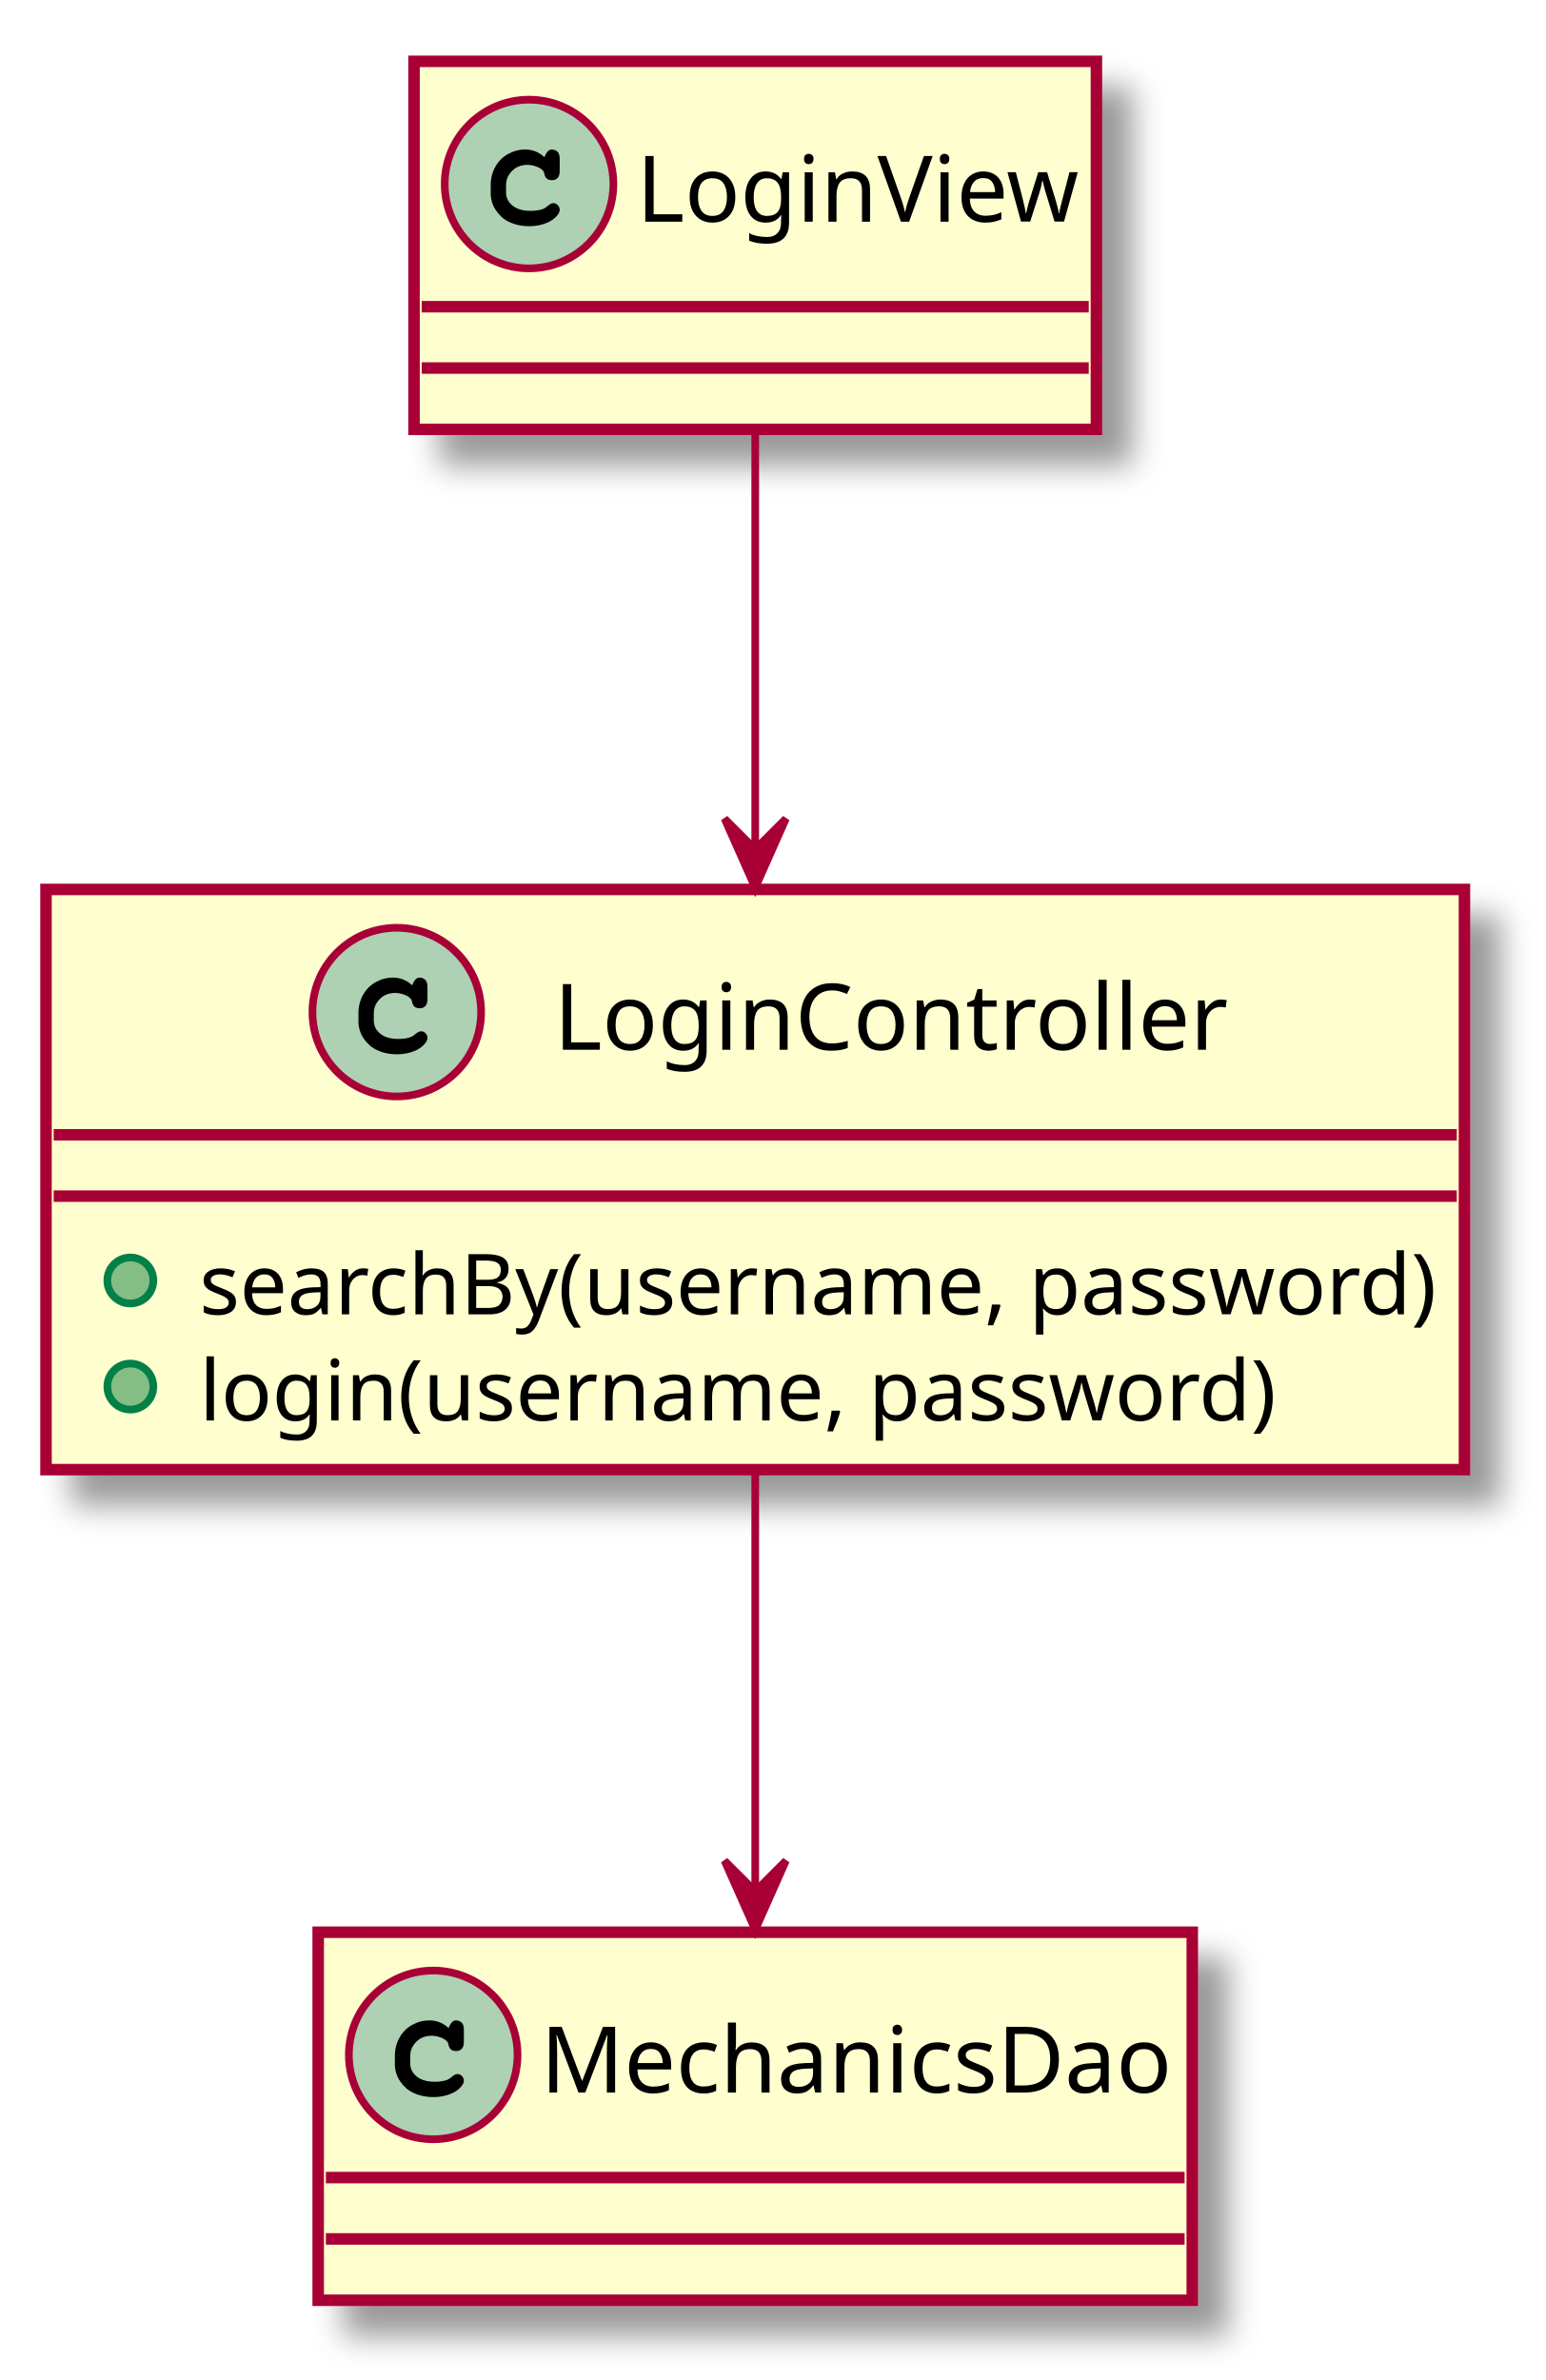
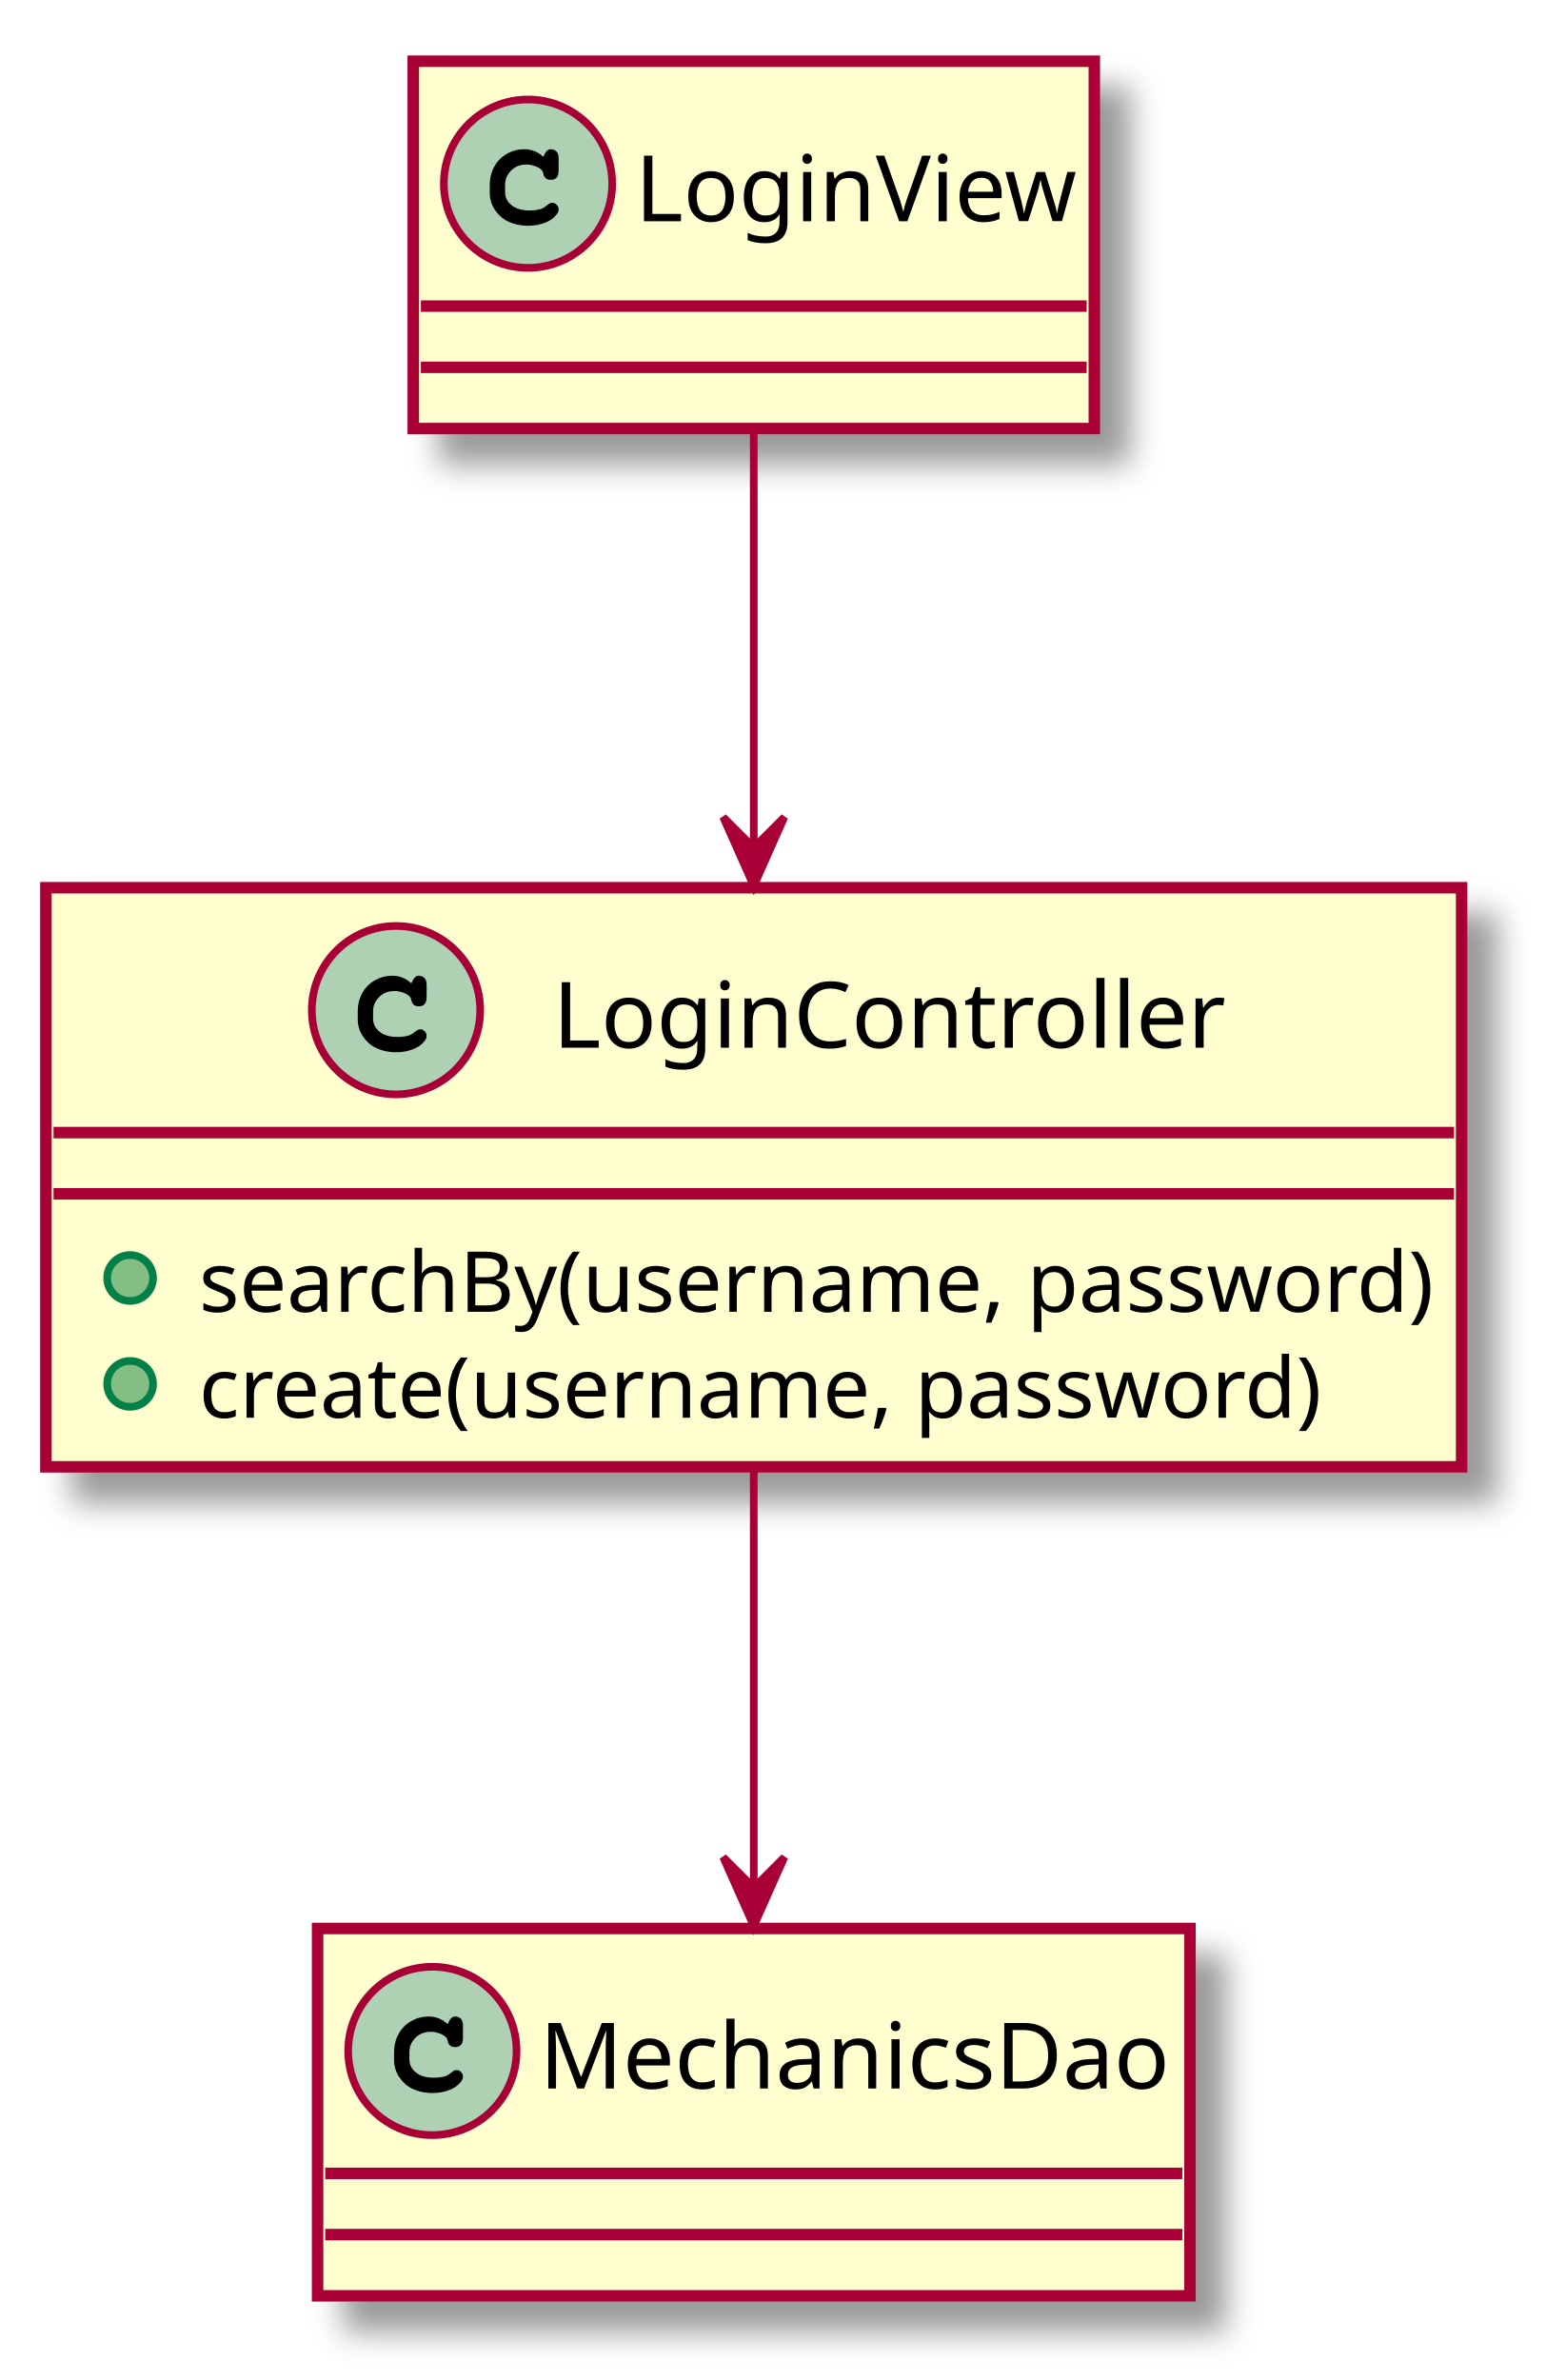
- <svg xmlns="http://www.w3.org/2000/svg" contentScriptType="application/ecmascript" contentStyleType="text/css" height="388.75px" preserveAspectRatio="none" style="width:252px;height:388px;" version="1.1" viewBox="0 0 252 388" width="252.5px" zoomAndPan="magnify">
+ <svg xmlns="http://www.w3.org/2000/svg" contentScriptType="application/ecmascript" contentStyleType="text/css" height="311px" preserveAspectRatio="none" style="width:202px;height:311px;" version="1.1" viewBox="0 0 202 311" width="202px" zoomAndPan="magnify">
  <defs>
-     <filter height="300%" id="ff30sbxqira0d" width="300%" x="-1" y="-1">
-       <feGaussianBlur result="blurOut" stdDeviation="2.5" />
+     <filter height="300%" id="f111ab12bengzu" width="300%" x="-1" y="-1">
+       <feGaussianBlur result="blurOut" stdDeviation="2.0" />
      <feColorMatrix in="blurOut" result="blurOut2" type="matrix" values="0 0 0 0 0 0 0 0 0 0 0 0 0 0 0 0 0 0 .4 0" />
-       <feOffset dx="5.0" dy="5.0" in="blurOut2" result="blurOut3" />
+       <feOffset dx="4.0" dy="4.0" in="blurOut2" result="blurOut3" />
      <feBlend in="SourceGraphic" in2="blurOut3" mode="normal" />
    </filter>
  </defs>
  <g>
-     <rect fill="#FEFECE" filter="url(#ff30sbxqira0d)" height="94.59" id="LoginController" style="stroke: #A80036; stroke-width: 1.875;" width="231.25" x="7.5" y="145" />
-     <ellipse cx="64.688" cy="165" fill="#ADD1B2" rx="13.75" ry="13.75" style="stroke: #A80036; stroke-width: 1.25;" />
-     <path d="M67.188,160.625 Q67.441,160 67.734,159.688 Q68.027,159.375 68.359,159.375 Q68.945,159.375 69.316,159.727 Q69.688,160.078 69.688,160.898 L69.688,162.852 Q69.688,163.672 69.336,164.023 Q68.984,164.375 68.438,164.375 Q67.949,164.375 67.637,164.16 Q67.324,163.945 67.188,163.379 Q67.129,162.988 66.914,162.773 Q66.523,162.363 65.82,162.129 Q65.117,161.875 64.414,161.875 Q63.535,161.875 62.793,162.227 Q62.07,162.578 61.504,163.359 Q60.938,164.141 60.938,165.215 L60.938,166.367 Q60.938,167.656 61.992,168.516 Q63.047,169.375 64.922,169.375 Q66.035,169.375 66.816,169.121 Q67.266,168.984 67.773,168.535 Q68.106,168.281 68.281,168.203 Q68.457,168.125 68.672,168.125 Q69.082,168.125 69.375,168.457 Q69.688,168.769 69.688,169.219 Q69.688,169.648 69.258,170.156 Q68.633,170.898 67.637,171.309 Q66.328,171.875 64.727,171.875 Q62.852,171.875 61.348,171.133 Q60.137,170.547 59.277,169.277 Q58.438,168.008 58.438,166.504 L58.438,165.137 Q58.438,163.574 59.18,162.207 Q59.941,160.84 61.25,160.117 Q62.578,159.375 64.062,159.375 Q64.961,159.375 65.742,159.688 Q66.523,160 67.188,160.625 Z " />
-     <text fill="#000000" font-family="sans-serif" font-size="15" lengthAdjust="spacingAndGlyphs" textLength="106.25" x="90.312" y="171.138">LoginController</text>
-     <line style="stroke: #A80036; stroke-width: 1.875;" x1="8.75" x2="237.5" y1="185" y2="185" />
-     <line style="stroke: #A80036; stroke-width: 1.875;" x1="8.75" x2="237.5" y1="195" y2="195" />
-     <ellipse cx="21.25" cy="208.75" fill="#84BE84" rx="3.75" ry="3.75" style="stroke: #038048; stroke-width: 1.25;" />
-     <text fill="#000000" font-family="sans-serif" font-size="13.75" lengthAdjust="spacingAndGlyphs" textLength="198.75" x="32.5" y="214.274">searchBy(username, password)</text>
-     <ellipse cx="21.25" cy="226.045" fill="#84BE84" rx="3.75" ry="3.75" style="stroke: #038048; stroke-width: 1.25;" />
-     <text fill="#000000" font-family="sans-serif" font-size="13.75" lengthAdjust="spacingAndGlyphs" textLength="167.5" x="32.5" y="231.569">login(username, password)</text>
-     <rect fill="#FEFECE" filter="url(#ff30sbxqira0d)" height="60" id="LoginView" style="stroke: #A80036; stroke-width: 1.875;" width="111.25" x="67.5" y="10" />
-     <ellipse cx="86.25" cy="30" fill="#ADD1B2" rx="13.75" ry="13.75" style="stroke: #A80036; stroke-width: 1.25;" />
-     <path d="M88.75,25.625 Q89.004,25 89.297,24.688 Q89.59,24.375 89.922,24.375 Q90.508,24.375 90.879,24.727 Q91.25,25.078 91.25,25.898 L91.25,27.852 Q91.25,28.672 90.898,29.023 Q90.547,29.375 90,29.375 Q89.512,29.375 89.199,29.16 Q88.887,28.945 88.75,28.379 Q88.691,27.988 88.477,27.773 Q88.086,27.363 87.383,27.129 Q86.68,26.875 85.977,26.875 Q85.098,26.875 84.356,27.227 Q83.633,27.578 83.066,28.359 Q82.5,29.141 82.5,30.215 L82.5,31.367 Q82.5,32.656 83.555,33.516 Q84.609,34.375 86.484,34.375 Q87.598,34.375 88.379,34.121 Q88.828,33.984 89.336,33.535 Q89.668,33.281 89.844,33.203 Q90.019,33.125 90.234,33.125 Q90.644,33.125 90.938,33.457 Q91.25,33.77 91.25,34.219 Q91.25,34.648 90.82,35.156 Q90.195,35.898 89.199,36.309 Q87.891,36.875 86.289,36.875 Q84.414,36.875 82.91,36.133 Q81.699,35.547 80.84,34.277 Q80,33.008 80,31.504 L80,30.137 Q80,28.574 80.742,27.207 Q81.504,25.84 82.812,25.117 Q84.141,24.375 85.625,24.375 Q86.523,24.375 87.305,24.688 Q88.086,25 88.75,25.625 Z " />
-     <text fill="#000000" font-family="sans-serif" font-size="15" lengthAdjust="spacingAndGlyphs" textLength="71.25" x="103.75" y="36.138">LoginView</text>
-     <line style="stroke: #A80036; stroke-width: 1.875;" x1="68.75" x2="177.5" y1="50" y2="50" />
-     <line style="stroke: #A80036; stroke-width: 1.875;" x1="68.75" x2="177.5" y1="60" y2="60" />
-     <rect fill="#FEFECE" filter="url(#ff30sbxqira0d)" height="60" id="MechanicsDao" style="stroke: #A80036; stroke-width: 1.875;" width="142.5" x="51.875" y="315" />
-     <ellipse cx="70.625" cy="335" fill="#ADD1B2" rx="13.75" ry="13.75" style="stroke: #A80036; stroke-width: 1.25;" />
-     <path d="M73.125,330.625 Q73.379,330 73.672,329.688 Q73.965,329.375 74.297,329.375 Q74.883,329.375 75.254,329.727 Q75.625,330.078 75.625,330.898 L75.625,332.852 Q75.625,333.672 75.273,334.023 Q74.922,334.375 74.375,334.375 Q73.887,334.375 73.574,334.16 Q73.262,333.945 73.125,333.379 Q73.066,332.988 72.852,332.773 Q72.461,332.363 71.758,332.129 Q71.055,331.875 70.352,331.875 Q69.473,331.875 68.731,332.227 Q68.008,332.578 67.441,333.359 Q66.875,334.141 66.875,335.215 L66.875,336.367 Q66.875,337.656 67.93,338.516 Q68.984,339.375 70.859,339.375 Q71.973,339.375 72.754,339.121 Q73.203,338.984 73.711,338.535 Q74.043,338.281 74.219,338.203 Q74.394,338.125 74.609,338.125 Q75.019,338.125 75.312,338.457 Q75.625,338.769 75.625,339.219 Q75.625,339.648 75.195,340.156 Q74.57,340.898 73.574,341.309 Q72.266,341.875 70.664,341.875 Q68.789,341.875 67.285,341.133 Q66.074,340.547 65.215,339.277 Q64.375,338.008 64.375,336.504 L64.375,335.137 Q64.375,333.574 65.117,332.207 Q65.879,330.84 67.188,330.117 Q68.516,329.375 70,329.375 Q70.898,329.375 71.68,329.688 Q72.461,330 73.125,330.625 Z " />
-     <text fill="#000000" font-family="sans-serif" font-size="15" lengthAdjust="spacingAndGlyphs" textLength="102.5" x="88.125" y="341.138">MechanicsDao</text>
-     <line style="stroke: #A80036; stroke-width: 1.875;" x1="53.125" x2="193.125" y1="355" y2="355" />
-     <line style="stroke: #A80036; stroke-width: 1.875;" x1="53.125" x2="193.125" y1="365" y2="365" />
-     <path d="M123.125,70.171 C123.125,89.47 123.125,115.415 123.125,138.336 " fill="none" id="LoginView-&gt;LoginController" style="stroke: #A80036; stroke-width: 1.25;" />
-     <polygon fill="#A80036" points="123.125,144.714,128.125,133.464,123.125,138.464,118.125,133.464,123.125,144.714" style="stroke: #A80036; stroke-width: 1.25;" />
-     <path d="M123.125,240.389 C123.125,262.178 123.125,287.713 123.125,307.951 " fill="none" id="LoginController-&gt;MechanicsDao" style="stroke: #A80036; stroke-width: 1.25;" />
-     <polygon fill="#A80036" points="123.125,314.598,128.125,303.348,123.125,308.348,118.125,303.348,123.125,314.598" style="stroke: #A80036; stroke-width: 1.25;" />
+     <rect fill="#FEFECE" filter="url(#f111ab12bengzu)" height="75.672" id="LoginController" style="stroke: #A80036; stroke-width: 1.5;" width="185" x="6" y="116" />
+     <ellipse cx="51.75" cy="132" fill="#ADD1B2" rx="11" ry="11" style="stroke: #A80036; stroke-width: 1.0;" />
+     <path d="M53.75,128.5 Q53.953,128 54.188,127.75 Q54.422,127.5 54.688,127.5 Q55.156,127.5 55.453,127.781 Q55.75,128.062 55.75,128.719 L55.75,130.281 Q55.75,130.938 55.469,131.219 Q55.188,131.5 54.75,131.5 Q54.359,131.5 54.109,131.328 Q53.859,131.156 53.75,130.703 Q53.703,130.391 53.531,130.219 Q53.219,129.891 52.656,129.703 Q52.094,129.5 51.531,129.5 Q50.828,129.5 50.234,129.781 Q49.656,130.062 49.203,130.688 Q48.75,131.312 48.75,132.172 L48.75,133.094 Q48.75,134.125 49.594,134.812 Q50.438,135.5 51.938,135.5 Q52.828,135.5 53.453,135.297 Q53.812,135.188 54.219,134.828 Q54.484,134.625 54.625,134.562 Q54.766,134.5 54.938,134.5 Q55.266,134.5 55.5,134.766 Q55.75,135.016 55.75,135.375 Q55.75,135.719 55.406,136.125 Q54.906,136.719 54.109,137.047 Q53.062,137.5 51.781,137.5 Q50.281,137.5 49.078,136.906 Q48.109,136.438 47.422,135.422 Q46.75,134.406 46.75,133.203 L46.75,132.109 Q46.75,130.859 47.344,129.766 Q47.953,128.672 49,128.094 Q50.062,127.5 51.25,127.5 Q51.969,127.5 52.594,127.75 Q53.219,128 53.75,128.5 Z " />
+     <text fill="#000000" font-family="sans-serif" font-size="12" lengthAdjust="spacingAndGlyphs" textLength="85" x="72.25" y="136.91">LoginController</text>
+     <line style="stroke: #A80036; stroke-width: 1.5;" x1="7" x2="190" y1="148" y2="148" />
+     <line style="stroke: #A80036; stroke-width: 1.5;" x1="7" x2="190" y1="156" y2="156" />
+     <ellipse cx="17" cy="167" fill="#84BE84" rx="3" ry="3" style="stroke: #038048; stroke-width: 1.0;" />
+     <text fill="#000000" font-family="sans-serif" font-size="11" lengthAdjust="spacingAndGlyphs" textLength="159" x="26" y="171.419">searchBy(username, password)</text>
+     <ellipse cx="17" cy="180.836" fill="#84BE84" rx="3" ry="3" style="stroke: #038048; stroke-width: 1.0;" />
+     <text fill="#000000" font-family="sans-serif" font-size="11" lengthAdjust="spacingAndGlyphs" textLength="143" x="26" y="185.255">create(username, password)</text>
+     <rect fill="#FEFECE" filter="url(#f111ab12bengzu)" height="48" id="LoginView" style="stroke: #A80036; stroke-width: 1.5;" width="89" x="54" y="8" />
+     <ellipse cx="69" cy="24" fill="#ADD1B2" rx="11" ry="11" style="stroke: #A80036; stroke-width: 1.0;" />
+     <path d="M71,20.5 Q71.203,20 71.438,19.75 Q71.672,19.5 71.938,19.5 Q72.406,19.5 72.703,19.781 Q73,20.062 73,20.719 L73,22.281 Q73,22.938 72.719,23.219 Q72.438,23.5 72,23.5 Q71.609,23.5 71.359,23.328 Q71.109,23.156 71,22.703 Q70.953,22.391 70.781,22.219 Q70.469,21.891 69.906,21.703 Q69.344,21.5 68.781,21.5 Q68.078,21.5 67.484,21.781 Q66.906,22.062 66.453,22.688 Q66,23.312 66,24.172 L66,25.094 Q66,26.125 66.844,26.812 Q67.688,27.5 69.188,27.5 Q70.078,27.5 70.703,27.297 Q71.062,27.188 71.469,26.828 Q71.734,26.625 71.875,26.562 Q72.016,26.5 72.188,26.5 Q72.516,26.5 72.75,26.766 Q73,27.016 73,27.375 Q73,27.719 72.656,28.125 Q72.156,28.719 71.359,29.047 Q70.312,29.5 69.031,29.5 Q67.531,29.5 66.328,28.906 Q65.359,28.438 64.672,27.422 Q64,26.406 64,25.203 L64,24.109 Q64,22.859 64.594,21.766 Q65.203,20.672 66.25,20.094 Q67.312,19.5 68.5,19.5 Q69.219,19.5 69.844,19.75 Q70.469,20 71,20.5 Z " />
+     <text fill="#000000" font-family="sans-serif" font-size="12" lengthAdjust="spacingAndGlyphs" textLength="57" x="83" y="28.91">LoginView</text>
+     <line style="stroke: #A80036; stroke-width: 1.5;" x1="55" x2="142" y1="40" y2="40" />
+     <line style="stroke: #A80036; stroke-width: 1.5;" x1="55" x2="142" y1="48" y2="48" />
+     <rect fill="#FEFECE" filter="url(#f111ab12bengzu)" height="48" id="MechanicsDao" style="stroke: #A80036; stroke-width: 1.5;" width="114" x="41.5" y="252" />
+     <ellipse cx="56.5" cy="268" fill="#ADD1B2" rx="11" ry="11" style="stroke: #A80036; stroke-width: 1.0;" />
+     <path d="M58.5,264.5 Q58.703,264 58.938,263.75 Q59.172,263.5 59.438,263.5 Q59.906,263.5 60.203,263.781 Q60.5,264.062 60.5,264.719 L60.5,266.281 Q60.5,266.938 60.219,267.219 Q59.938,267.5 59.5,267.5 Q59.109,267.5 58.859,267.328 Q58.609,267.156 58.5,266.703 Q58.453,266.391 58.281,266.219 Q57.969,265.891 57.406,265.703 Q56.844,265.5 56.281,265.5 Q55.578,265.5 54.984,265.781 Q54.406,266.062 53.953,266.688 Q53.5,267.312 53.5,268.172 L53.5,269.094 Q53.5,270.125 54.344,270.812 Q55.188,271.5 56.688,271.5 Q57.578,271.5 58.203,271.297 Q58.562,271.188 58.969,270.828 Q59.234,270.625 59.375,270.562 Q59.516,270.5 59.688,270.5 Q60.016,270.5 60.25,270.766 Q60.5,271.016 60.5,271.375 Q60.5,271.719 60.156,272.125 Q59.656,272.719 58.859,273.047 Q57.812,273.5 56.531,273.5 Q55.031,273.5 53.828,272.906 Q52.859,272.438 52.172,271.422 Q51.5,270.406 51.5,269.203 L51.5,268.109 Q51.5,266.859 52.094,265.766 Q52.703,264.672 53.75,264.094 Q54.812,263.5 56,263.5 Q56.719,263.5 57.344,263.75 Q57.969,264 58.5,264.5 Z " />
+     <text fill="#000000" font-family="sans-serif" font-size="12" lengthAdjust="spacingAndGlyphs" textLength="82" x="70.5" y="272.91">MechanicsDao</text>
+     <line style="stroke: #A80036; stroke-width: 1.5;" x1="42.5" x2="154.5" y1="284" y2="284" />
+     <line style="stroke: #A80036; stroke-width: 1.5;" x1="42.5" x2="154.5" y1="292" y2="292" />
+     <path d="M98.5,56.137 C98.5,71.576 98.5,92.332 98.5,110.669 " fill="none" id="LoginView-&gt;LoginController" style="stroke: #A80036; stroke-width: 1.0;" />
+     <polygon fill="#A80036" points="98.5,115.771,102.5,106.771,98.5,110.771,94.5,106.771,98.5,115.771" style="stroke: #A80036; stroke-width: 1.0;" />
+     <path d="M98.5,192.311 C98.5,209.742 98.5,230.17 98.5,246.361 " fill="none" id="LoginController-&gt;MechanicsDao" style="stroke: #A80036; stroke-width: 1.0;" />
+     <polygon fill="#A80036" points="98.5,251.678,102.5,242.678,98.5,246.678,94.5,242.678,98.5,251.678" style="stroke: #A80036; stroke-width: 1.0;" />
  </g>
</svg>
